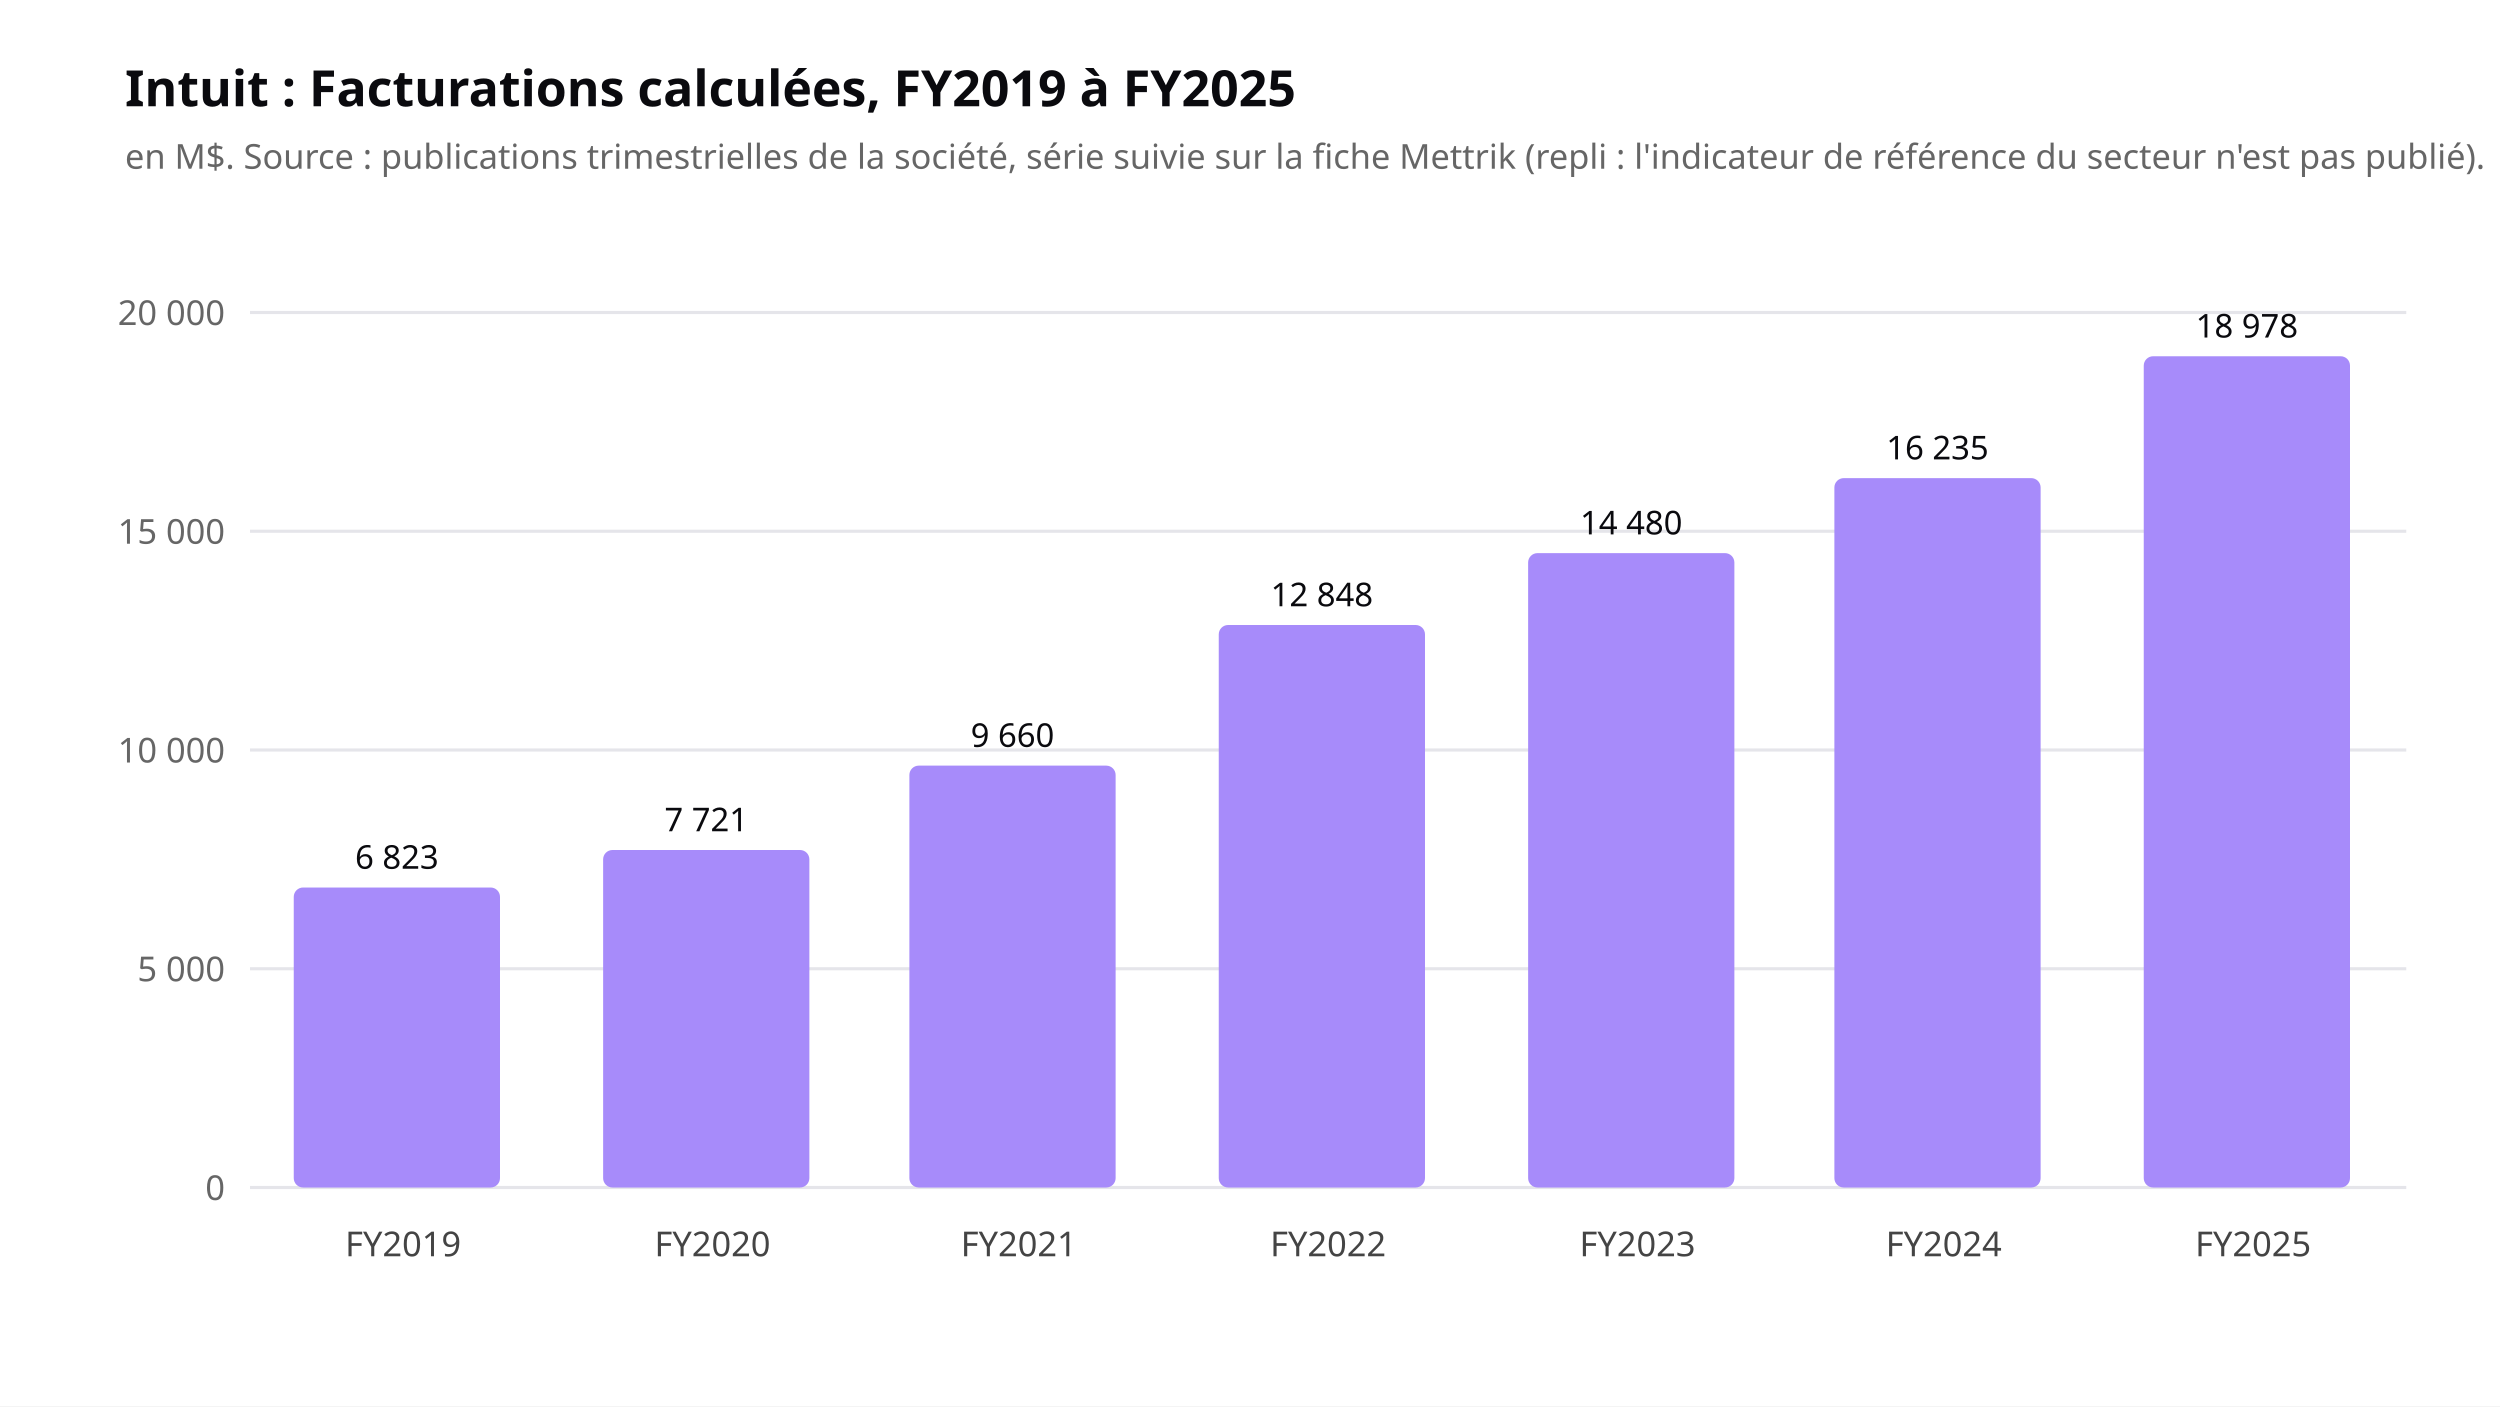
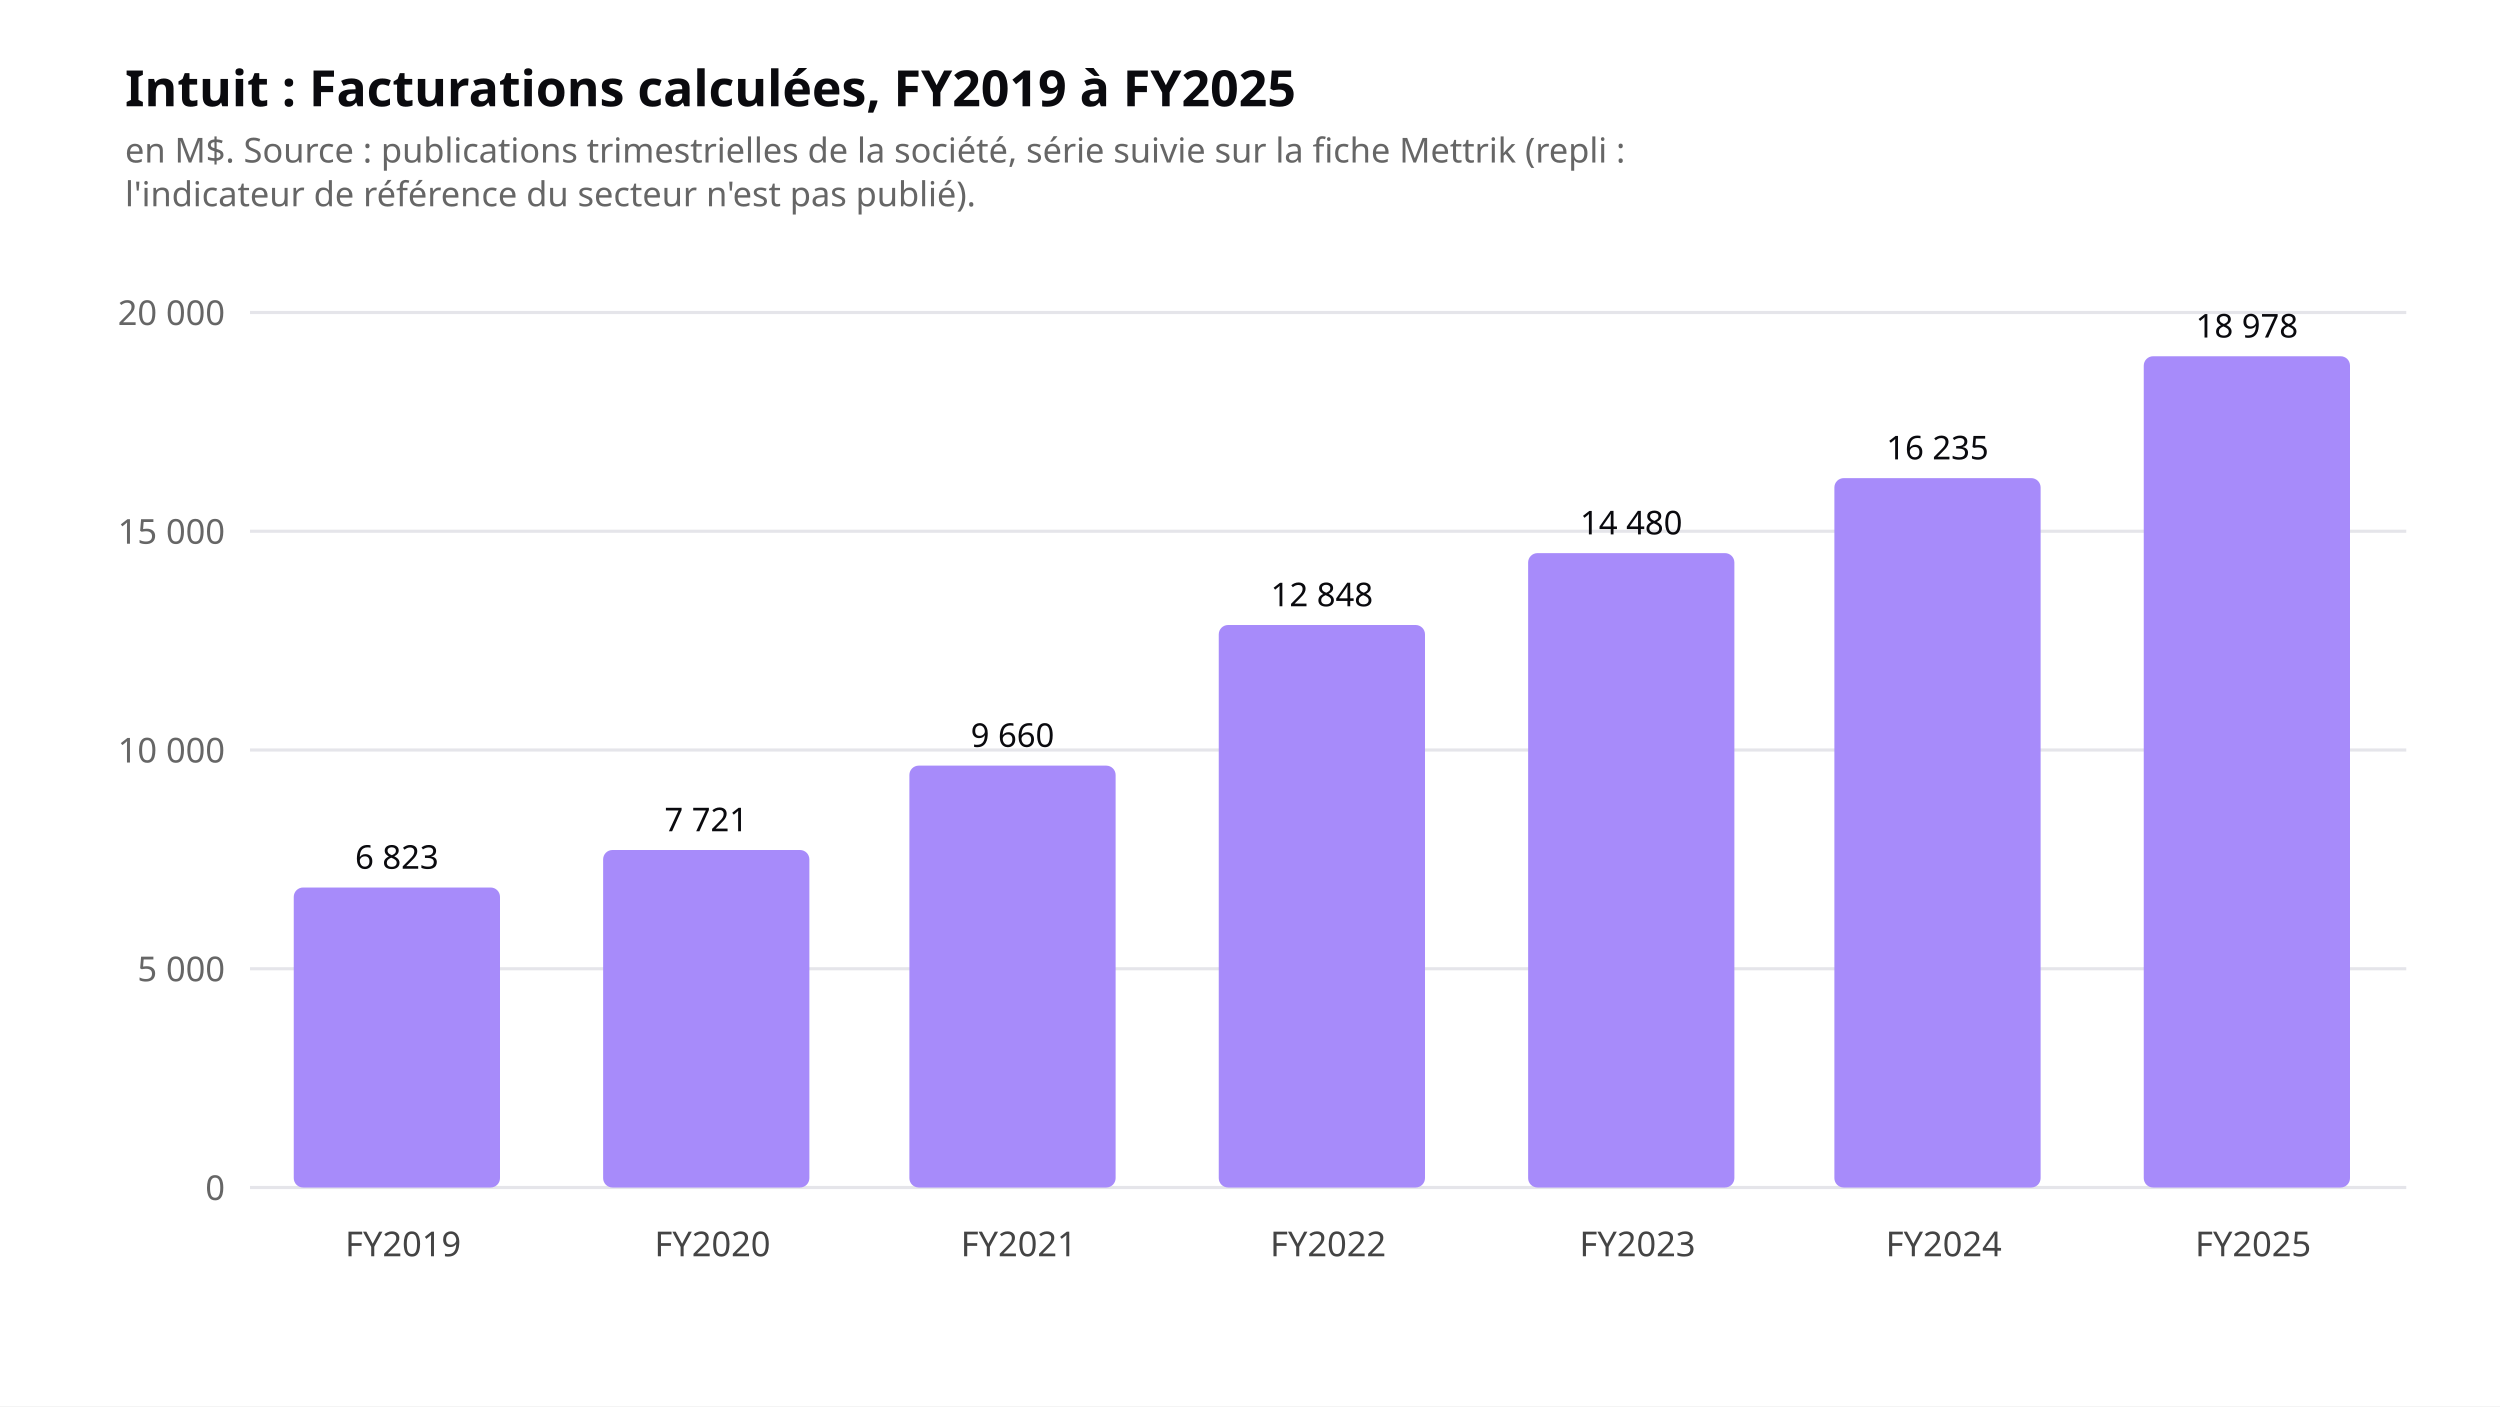
<svg xmlns="http://www.w3.org/2000/svg" viewBox="0 0 800 450" font-family="ui-sans-serif, system-ui">
  <rect width="800" height="450" fill="#ffffff" />
  <text x="40" y="34" fill="#0a0a0e" font-size="16" font-weight="700">Intuit : Facturations calculées, FY2019 à FY2025</text>
-   <text x="40" y="54" fill="#666" font-size="11">en M$. Source : publications trimestrielles de la société, série suivie sur la fiche Mettrik (repli : l'indicateur de référence du secteur n'est pas publié).</text>
+   <text x="40" y="52" fill="#666" font-size="11">en M$. Source : publications trimestrielles de la société, série suivie sur la fiche Mettrik (repli :</text>
+   <text x="40" y="66" fill="#666" font-size="11">l'indicateur de référence du secteur n'est pas publié).</text>
  <line x1="80" y1="380" x2="770" y2="380" stroke="#e5e5ea" stroke-width="1" />
  <text x="72" y="384" text-anchor="end" fill="#666" font-size="11" font-family="ui-monospace">0</text>
  <line x1="80" y1="310" x2="770" y2="310" stroke="#e5e5ea" stroke-width="1" />
  <text x="72" y="314" text-anchor="end" fill="#666" font-size="11" font-family="ui-monospace">5 000</text>
  <line x1="80" y1="240" x2="770" y2="240" stroke="#e5e5ea" stroke-width="1" />
  <text x="72" y="244" text-anchor="end" fill="#666" font-size="11" font-family="ui-monospace">10 000</text>
  <line x1="80" y1="170" x2="770" y2="170" stroke="#e5e5ea" stroke-width="1" />
  <text x="72" y="174" text-anchor="end" fill="#666" font-size="11" font-family="ui-monospace">15 000</text>
  <line x1="80" y1="100" x2="770" y2="100" stroke="#e5e5ea" stroke-width="1" />
  <text x="72" y="104" text-anchor="end" fill="#666" font-size="11" font-family="ui-monospace">20 000</text>
  <rect x="94" y="284" width="66" height="96" fill="#a78bfa" rx="3" />
  <text x="127" y="278" text-anchor="middle" fill="#0a0a0e" font-size="10.5" font-family="ui-monospace">6 823</text>
  <text x="129" y="402" text-anchor="middle" fill="#444" font-size="11">FY2019</text>
  <rect x="193" y="272" width="66" height="108" fill="#a78bfa" rx="3" />
  <text x="226" y="266" text-anchor="middle" fill="#0a0a0e" font-size="10.5" font-family="ui-monospace">7 721</text>
  <text x="228" y="402" text-anchor="middle" fill="#444" font-size="11">FY2020</text>
  <rect x="291" y="245" width="66" height="135" fill="#a78bfa" rx="3" />
  <text x="324" y="239" text-anchor="middle" fill="#0a0a0e" font-size="10.5" font-family="ui-monospace">9 660</text>
  <text x="326" y="402" text-anchor="middle" fill="#444" font-size="11">FY2021</text>
  <rect x="390" y="200" width="66" height="180" fill="#a78bfa" rx="3" />
  <text x="423" y="194" text-anchor="middle" fill="#0a0a0e" font-size="10.5" font-family="ui-monospace">12 848</text>
  <text x="425" y="402" text-anchor="middle" fill="#444" font-size="11">FY2022</text>
  <rect x="489" y="177" width="66" height="203" fill="#a78bfa" rx="3" />
  <text x="522" y="171" text-anchor="middle" fill="#0a0a0e" font-size="10.5" font-family="ui-monospace">14 480</text>
  <text x="524" y="402" text-anchor="middle" fill="#444" font-size="11">FY2023</text>
  <rect x="587" y="153" width="66" height="227" fill="#a78bfa" rx="3" />
  <text x="620" y="147" text-anchor="middle" fill="#0a0a0e" font-size="10.5" font-family="ui-monospace">16 235</text>
  <text x="622" y="402" text-anchor="middle" fill="#444" font-size="11">FY2024</text>
  <rect x="686" y="114" width="66" height="266" fill="#a78bfa" rx="3" />
  <text x="719" y="108" text-anchor="middle" fill="#0a0a0e" font-size="10.5" font-family="ui-monospace">18 978</text>
  <text x="721" y="402" text-anchor="middle" fill="#444" font-size="11">FY2025</text>
</svg>
